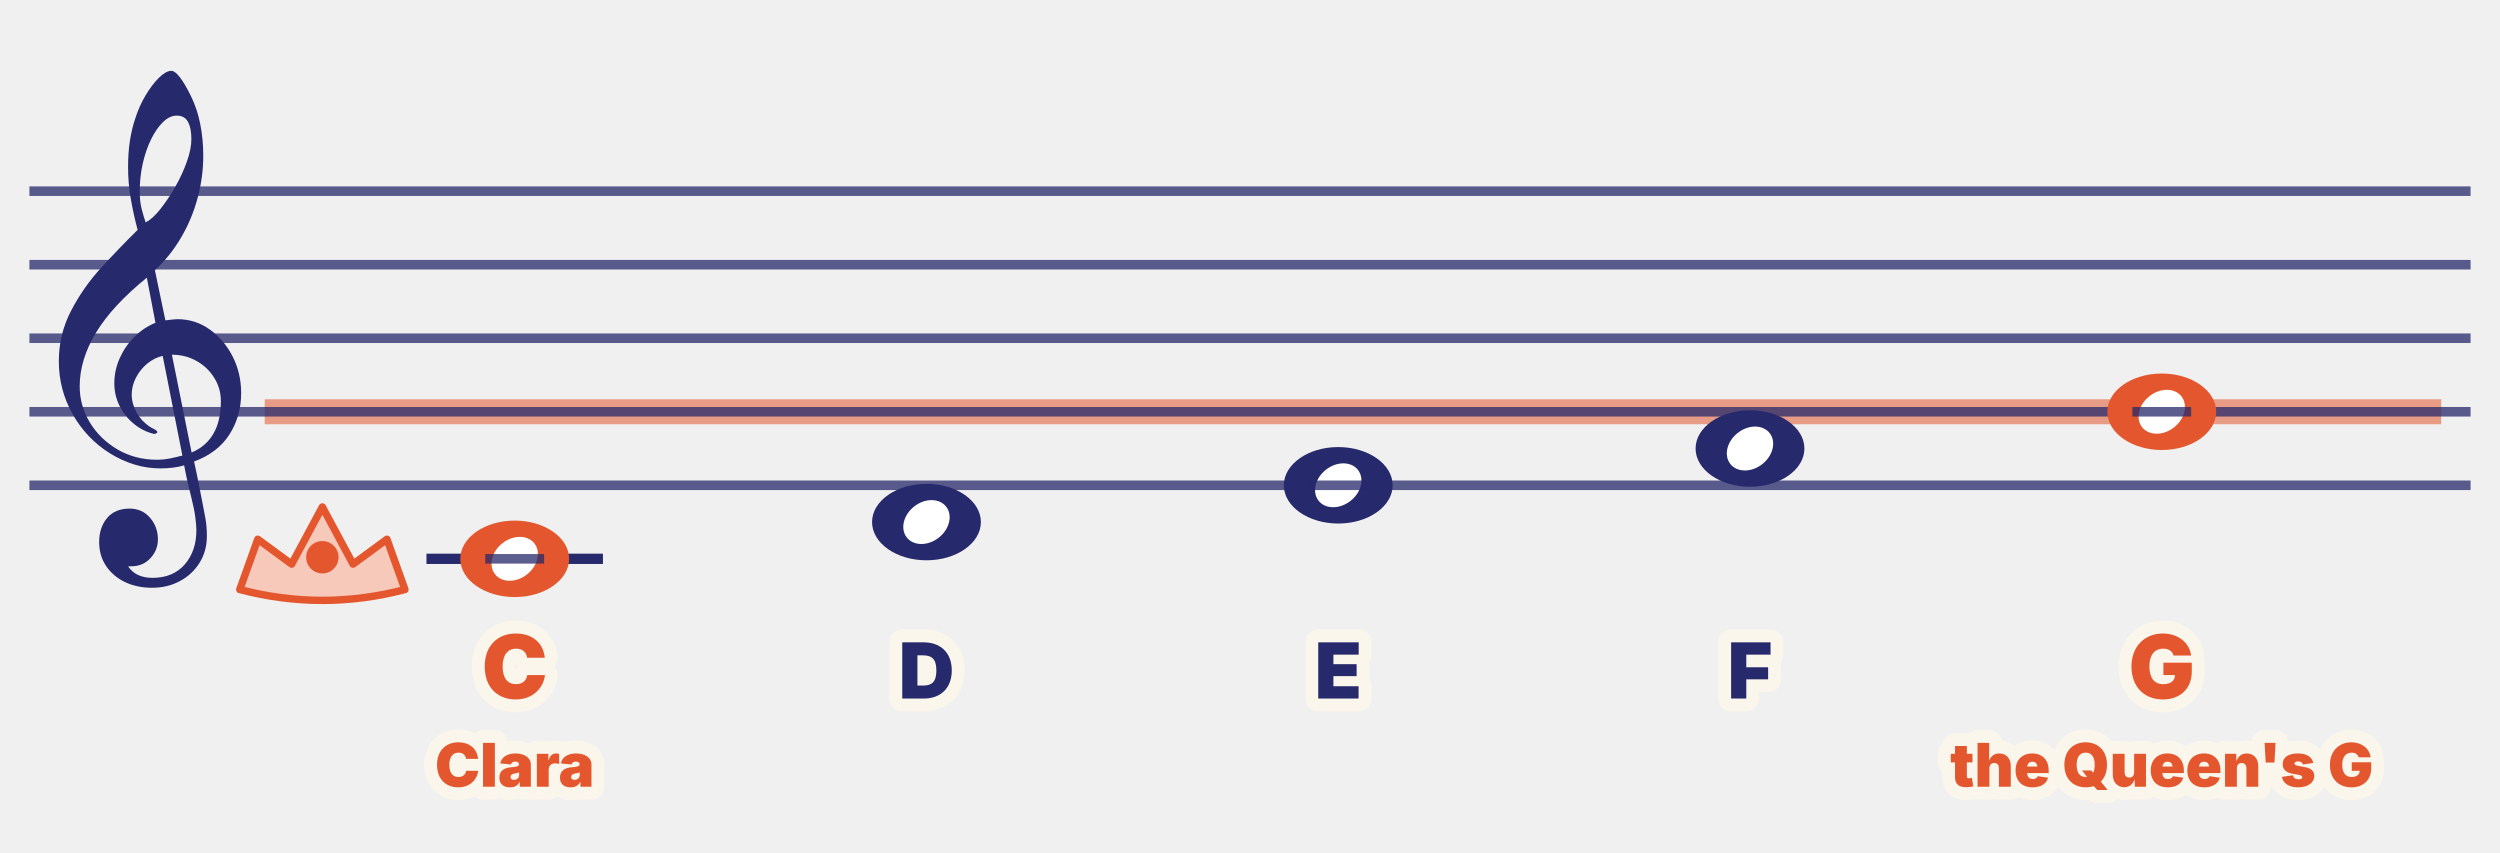
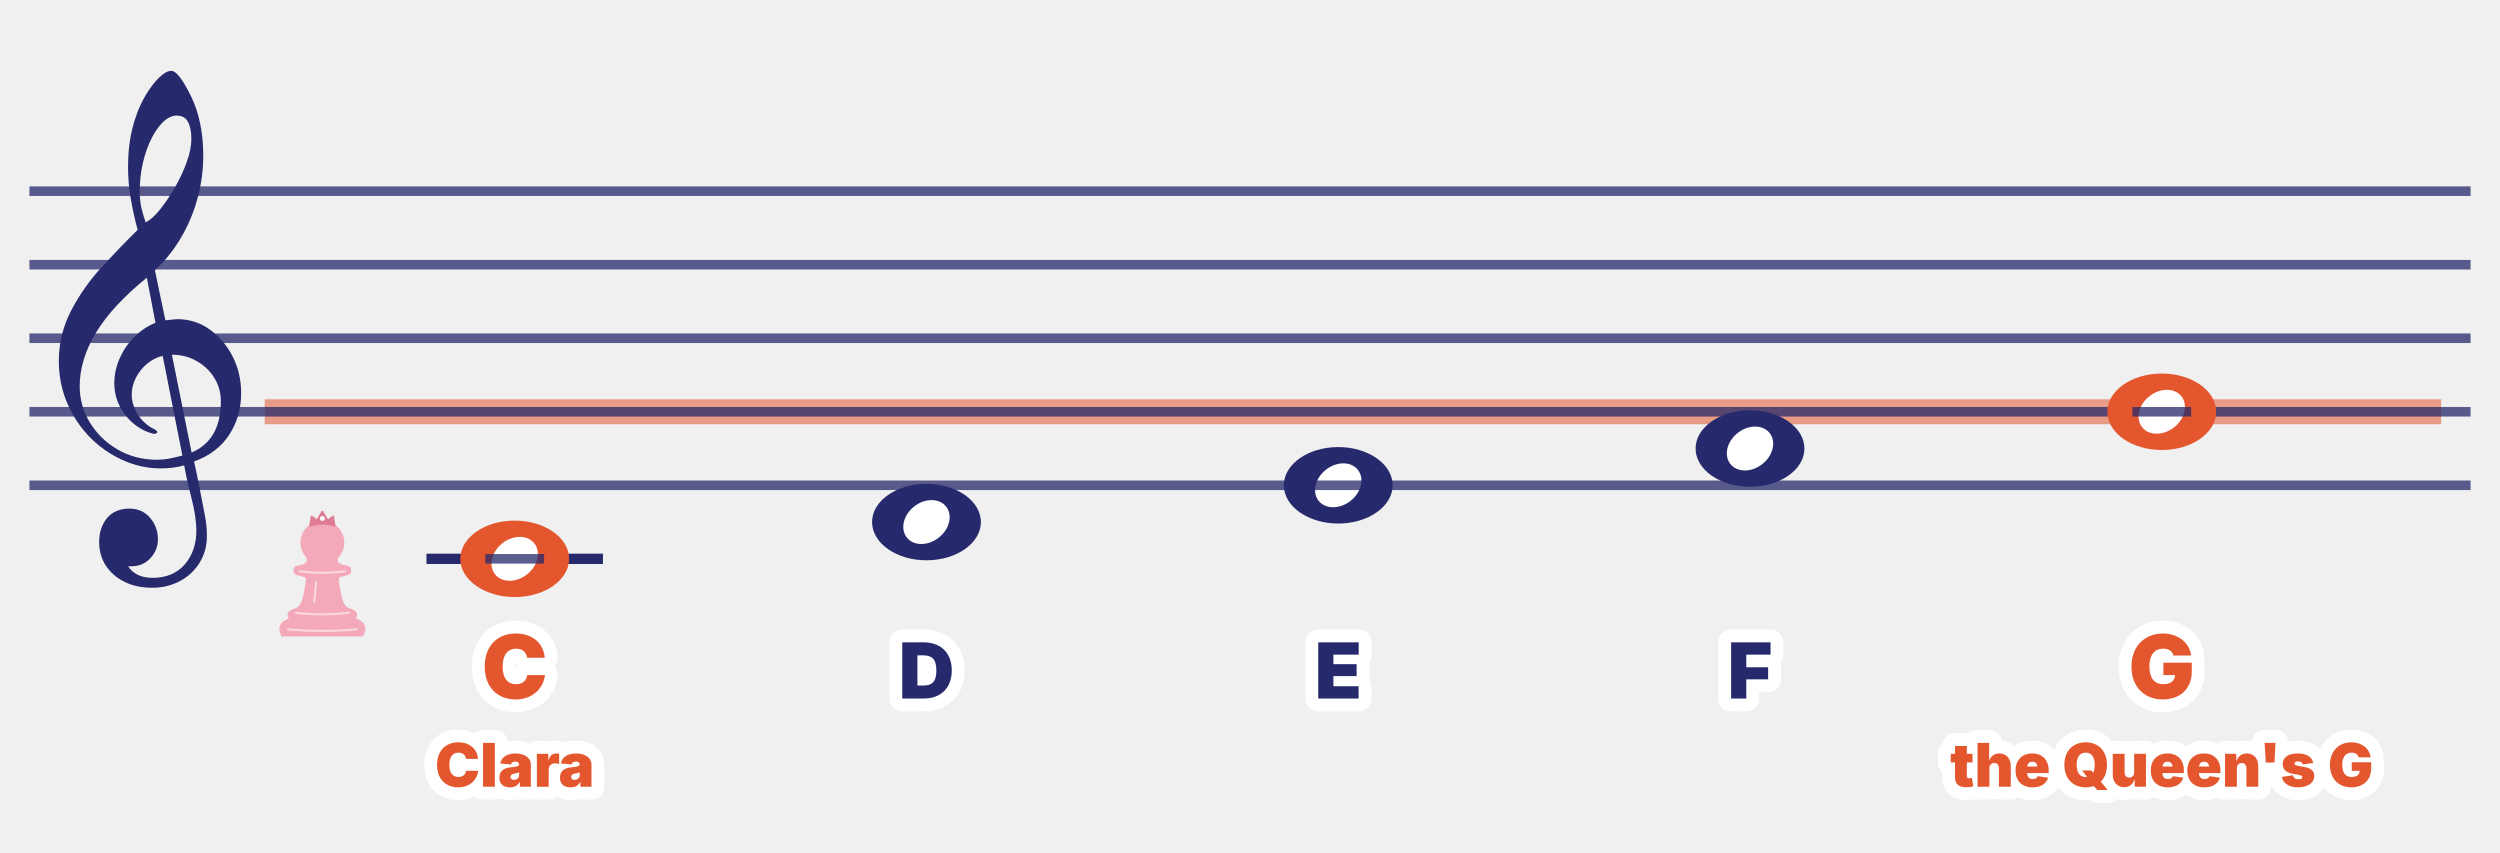
<svg xmlns="http://www.w3.org/2000/svg" viewBox="0 34 340 116" width="680" height="232">
  <g>
    <line x1="36" x2="332" y1="90" y2="90" stroke="#e4572e" stroke-opacity="0.55" stroke-width="3.4" />
  </g>
  <line x1="4" x2="336" y1="100" y2="100" stroke="#26296b" stroke-opacity="0.75" stroke-width="1.3" />
  <line x1="4" x2="336" y1="90" y2="90" stroke="#26296b" stroke-opacity="0.75" stroke-width="1.3" />
  <line x1="4" x2="336" y1="80" y2="80" stroke="#26296b" stroke-opacity="0.75" stroke-width="1.3" />
  <line x1="4" x2="336" y1="70" y2="70" stroke="#26296b" stroke-opacity="0.75" stroke-width="1.3" />
  <line x1="4" x2="336" y1="60" y2="60" stroke="#26296b" stroke-opacity="0.75" stroke-width="1.3" />
  <g transform="translate(5.970588 97.77941) scale(1.014706)" style="visibility: visible;">
    <text x="0" y="0" font-size="40" fill="#26296b" style="font-family: &quot;Noto Music&quot;, &quot;Apple Symbols&quot;, &quot;Segoe UI Symbol&quot;, serif;">𝄞</text>
  </g>
  <g>
    <line x1="58" x2="82" y1="110" y2="110" stroke="#26296b" stroke-width="1.4" />
    <ellipse cx="70" cy="110" rx="7.4" ry="5.2" fill="#e4572e" />
    <ellipse cx="70" cy="110" rx="3.4" ry="2.7" transform="rotate(-38 70 110)" fill="#fff" />
    <line x1="66" x2="74" y1="110" y2="110" stroke="#26296b" stroke-opacity="0.75" stroke-width="1.3" />
  </g>
  <g>
    <ellipse cx="126" cy="105" rx="7.4" ry="5.2" fill="#26296b" />
    <ellipse cx="126" cy="105" rx="3.4" ry="2.7" transform="rotate(-38 126 105)" fill="#fff" />
  </g>
  <g>
    <ellipse cx="182" cy="100" rx="7.4" ry="5.2" fill="#26296b" />
    <ellipse cx="182" cy="100" rx="3.4" ry="2.7" transform="rotate(-38 182 100)" fill="#fff" />
    <line x1="178" x2="186" y1="100" y2="100" stroke="#26296b" stroke-opacity="0.75" stroke-width="1.3" />
  </g>
  <g>
    <ellipse cx="238" cy="95" rx="7.4" ry="5.2" fill="#26296b" />
    <ellipse cx="238" cy="95" rx="3.4" ry="2.7" transform="rotate(-38 238 95)" fill="#fff" />
  </g>
  <g>
    <ellipse cx="294" cy="90" rx="7.4" ry="5.2" fill="#e4572e" />
    <ellipse cx="294" cy="90" rx="3.4" ry="2.7" transform="rotate(-38 294 90)" fill="#fff" />
    <line x1="290" x2="298" y1="90" y2="90" stroke="#26296b" stroke-opacity="0.75" stroke-width="1.3" />
  </g>
  <g>
-     <g style="font-family: Inter, &quot;Apple SD Gothic Neo&quot;, &quot;Noto Sans KR&quot;, sans-serif; paint-order: stroke; stroke: rgb(250, 246, 236); stroke-width: 3.5; stroke-linejoin: round;">
+     <g style="font-family: Inter, &quot;Apple SD Gothic Neo&quot;, &quot;Noto Sans KR&quot;, sans-serif; paint-order: stroke; stroke: rgb(255, 255, 255); stroke-width: 3.5; stroke-linejoin: round;">
      <g>
        <text x="70" y="129" font-size="12" font-weight="900" fill="#e4572e" text-anchor="middle">C</text>
        <text x="70" y="141" font-size="8.2" font-weight="900" fill="#e4572e" text-anchor="middle">Clara</text>
      </g>
      <g>
        <text x="126" y="129" font-size="10.5" font-weight="900" fill="#26296b" text-anchor="middle">D</text>
      </g>
      <g>
        <text x="182" y="129" font-size="10.5" font-weight="900" fill="#26296b" text-anchor="middle">E</text>
      </g>
      <g>
        <text x="238" y="129" font-size="10.5" font-weight="900" fill="#26296b" text-anchor="middle">F</text>
      </g>
      <g>
        <text x="294" y="129" font-size="12" font-weight="900" fill="#e4572e" text-anchor="middle">G</text>
        <text x="294" y="141" font-size="8.2" font-weight="900" fill="#e4572e" text-anchor="middle">the Queen's G</text>
      </g>
    </g>
  </g>
  <g transform="translate(28 92) scale(0.72)">
    <defs>
      <pattern id="penh5" width="3.2" height="3.2" patternUnits="userSpaceOnUse" patternTransform="rotate(40)">
        <rect width="3.2" height="3.2" fill="#fffdf7" />
        <line x1="0" y1="0" x2="0" y2="3.2" stroke="#26296b" stroke-width="1.15" />
      </pattern>
    </defs>
-     <path d="M6.4,30.8 L9.8,21.3 L16.2,26 L22,15.2 L27.8,26 L34.2,21.3 L37.6,30.8 Q22,34.9 6.4,30.8 Z" fill="#f6c9bb" stroke="#e4572e" stroke-width="1.4" stroke-linejoin="round" />
-     <ellipse cx="22" cy="24.7" rx="3.06" ry="3.06" fill="#e4572e" />
+     <g transform="translate(22 39.5) scale(0.4222)">
+       <g fill="#f4a9bb" stroke="#f4a9bb" stroke-width="0.8" stroke-linejoin="round">
+         <path d="M-18 0 L18 0 C18.08 -0.23 18.37 -0.87 18.5 -1.4 C18.63 -1.93 18.88 -2.53 18.8 -3.2 C18.72 -3.87 18.47 -4.8 18 -5.4 C17.53 -6 16.57 -6.43 16 -6.8 C15.43 -7.17 14.73 -7.23 14.6 -7.6 C14.47 -7.97 15.2 -8.5 15.2 -9 C15.2 -9.5 15.03 -10.17 14.6 -10.6 C14.17 -11.03 13.27 -11.27 12.6 -11.6 C11.93 -11.93 11.2 -12.03 10.6 -12.6 C10 -13.17 9.45 -13.93 9 -15 C8.55 -16.07 8.2 -17.67 7.9 -19 C7.6 -20.33 7.32 -21.83 7.2 -23 C7.08 -24.17 6.8 -25.33 7.2 -26 C7.6 -26.67 8.8 -26.7 9.6 -27 C10.4 -27.3 11.52 -27.43 12 -27.8 C12.48 -28.17 12.52 -28.73 12.5 -29.2 C12.48 -29.67 12.52 -30.23 11.9 -30.6 C11.28 -30.97 9.65 -31.07 8.8 -31.4 C7.95 -31.73 7.17 -32.1 6.8 -32.6 C6.43 -33.1 6.63 -34.1 6.6 -34.4 L-6.6 -34.4 C-6.63 -34.1 -6.43 -33.1 -6.8 -32.6 C-7.17 -32.1 -7.95 -31.73 -8.8 -31.4 C-9.65 -31.07 -11.28 -30.97 -11.9 -30.6 C-12.52 -30.23 -12.48 -29.67 -12.5 -29.2 C-12.52 -28.73 -12.48 -28.17 -12 -27.8 C-11.52 -27.43 -10.4 -27.3 -9.6 -27 C-8.8 -26.7 -7.6 -26.67 -7.2 -26 C-6.8 -25.33 -7.08 -24.17 -7.2 -23 C-7.32 -21.83 -7.6 -20.33 -7.9 -19 C-8.2 -17.67 -8.55 -16.07 -9 -15 C-9.45 -13.93 -10 -13.17 -10.6 -12.6 C-11.2 -12.03 -11.93 -11.93 -12.6 -11.6 C-13.27 -11.27 -14.17 -11.03 -14.6 -10.6 C-15.03 -10.17 -15.2 -9.5 -15.2 -9 C-15.2 -8.5 -14.47 -7.97 -14.6 -7.6 C-14.73 -7.23 -15.43 -7.17 -16 -6.8 C-16.57 -6.43 -17.53 -6 -18 -5.4 C-18.47 -4.8 -18.72 -3.87 -18.8 -3.2 C-18.88 -2.53 -18.63 -1.93 -18.5 -1.4 C-18.37 -0.87 -18.08 -0.23 -18 0 Z" />
+         <circle cx="0" cy="-41.6" r="9.4" />
+       </g>
+       <g fill="none" stroke="#fff" stroke-opacity="0.55" stroke-width="0.9" stroke-linecap="round">
+         <path d="M-15.42 -2.8 Q0 -1.4 15.42 -2.8" />
+         <path d="M-11.97 -10.2 Q0 -8.8 11.97 -10.2" />
+         <path d="M-10.25 -28.8 Q0 -27.4 10.25 -28.8" />
+         <path d="M-3.6 -15 L-2.8 -24" />
+       </g>
+       <path d="M-5.4 -49.2 L-4.8 -53.2 L-2.4 -51.4 L0 -55.4 L2.4 -51.4 L4.8 -53.2 L5.4 -49.2 Q0 -51 -5.4 -49.2 Z" fill="#e07c96" stroke="#e07c96" stroke-width="0.9" stroke-linejoin="round" />
+       <circle cx="0" cy="-52.4" r="1.1" fill="#fff" />
+     </g>
  </g>
</svg>
